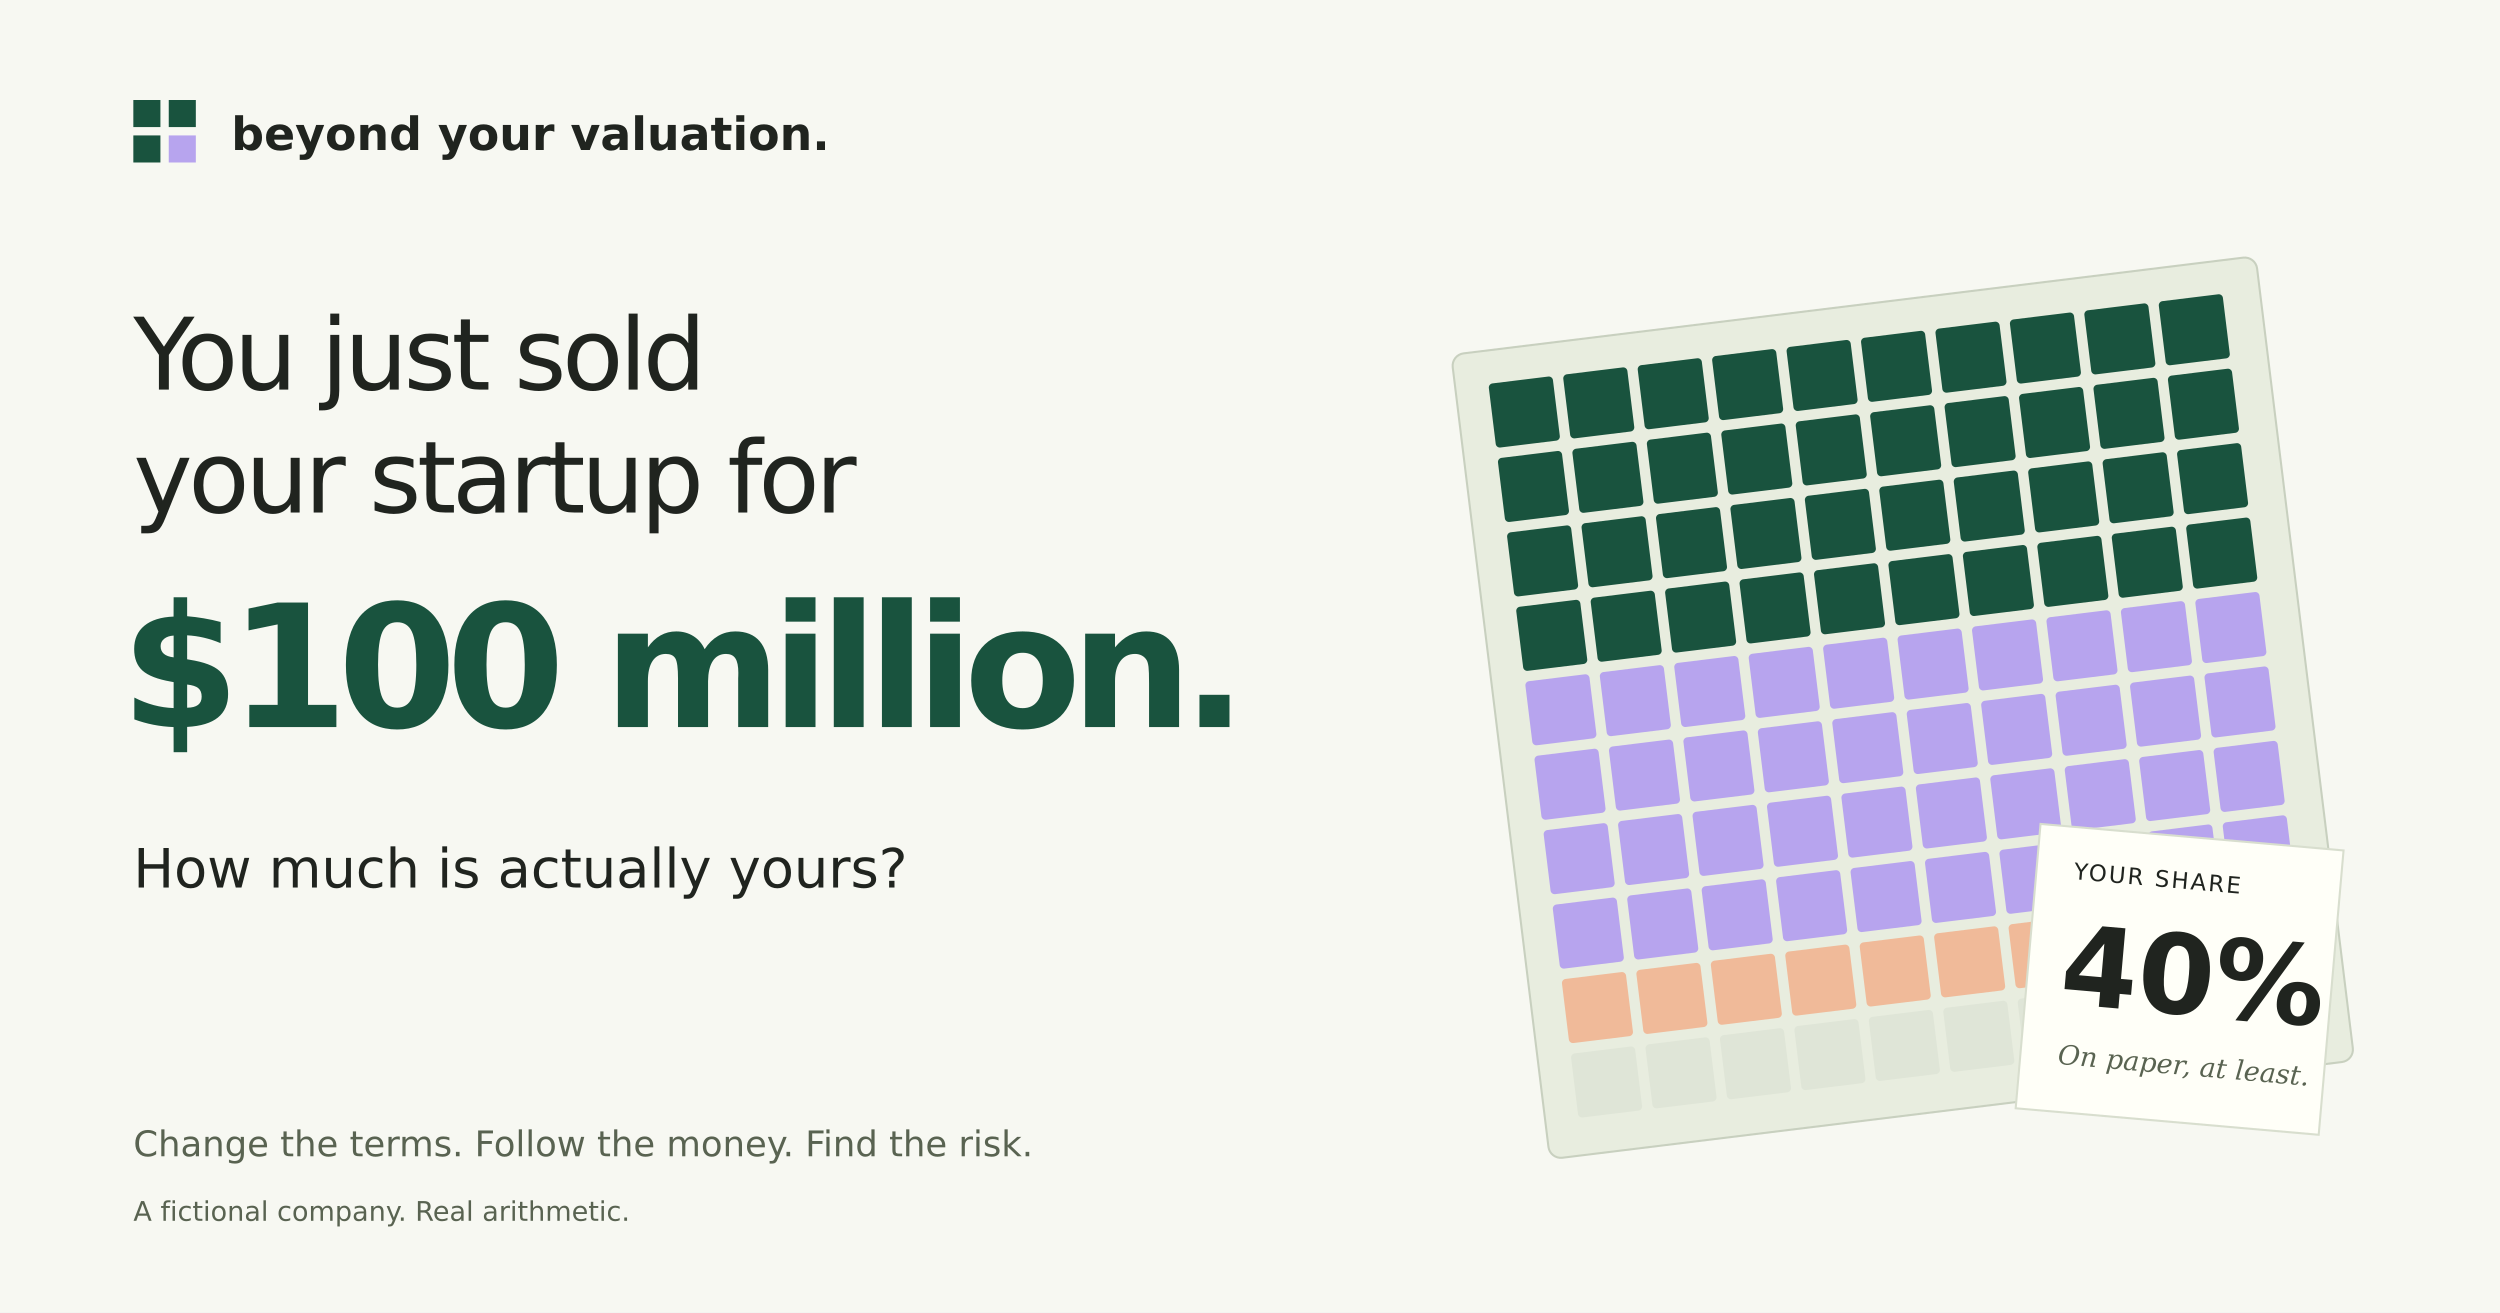
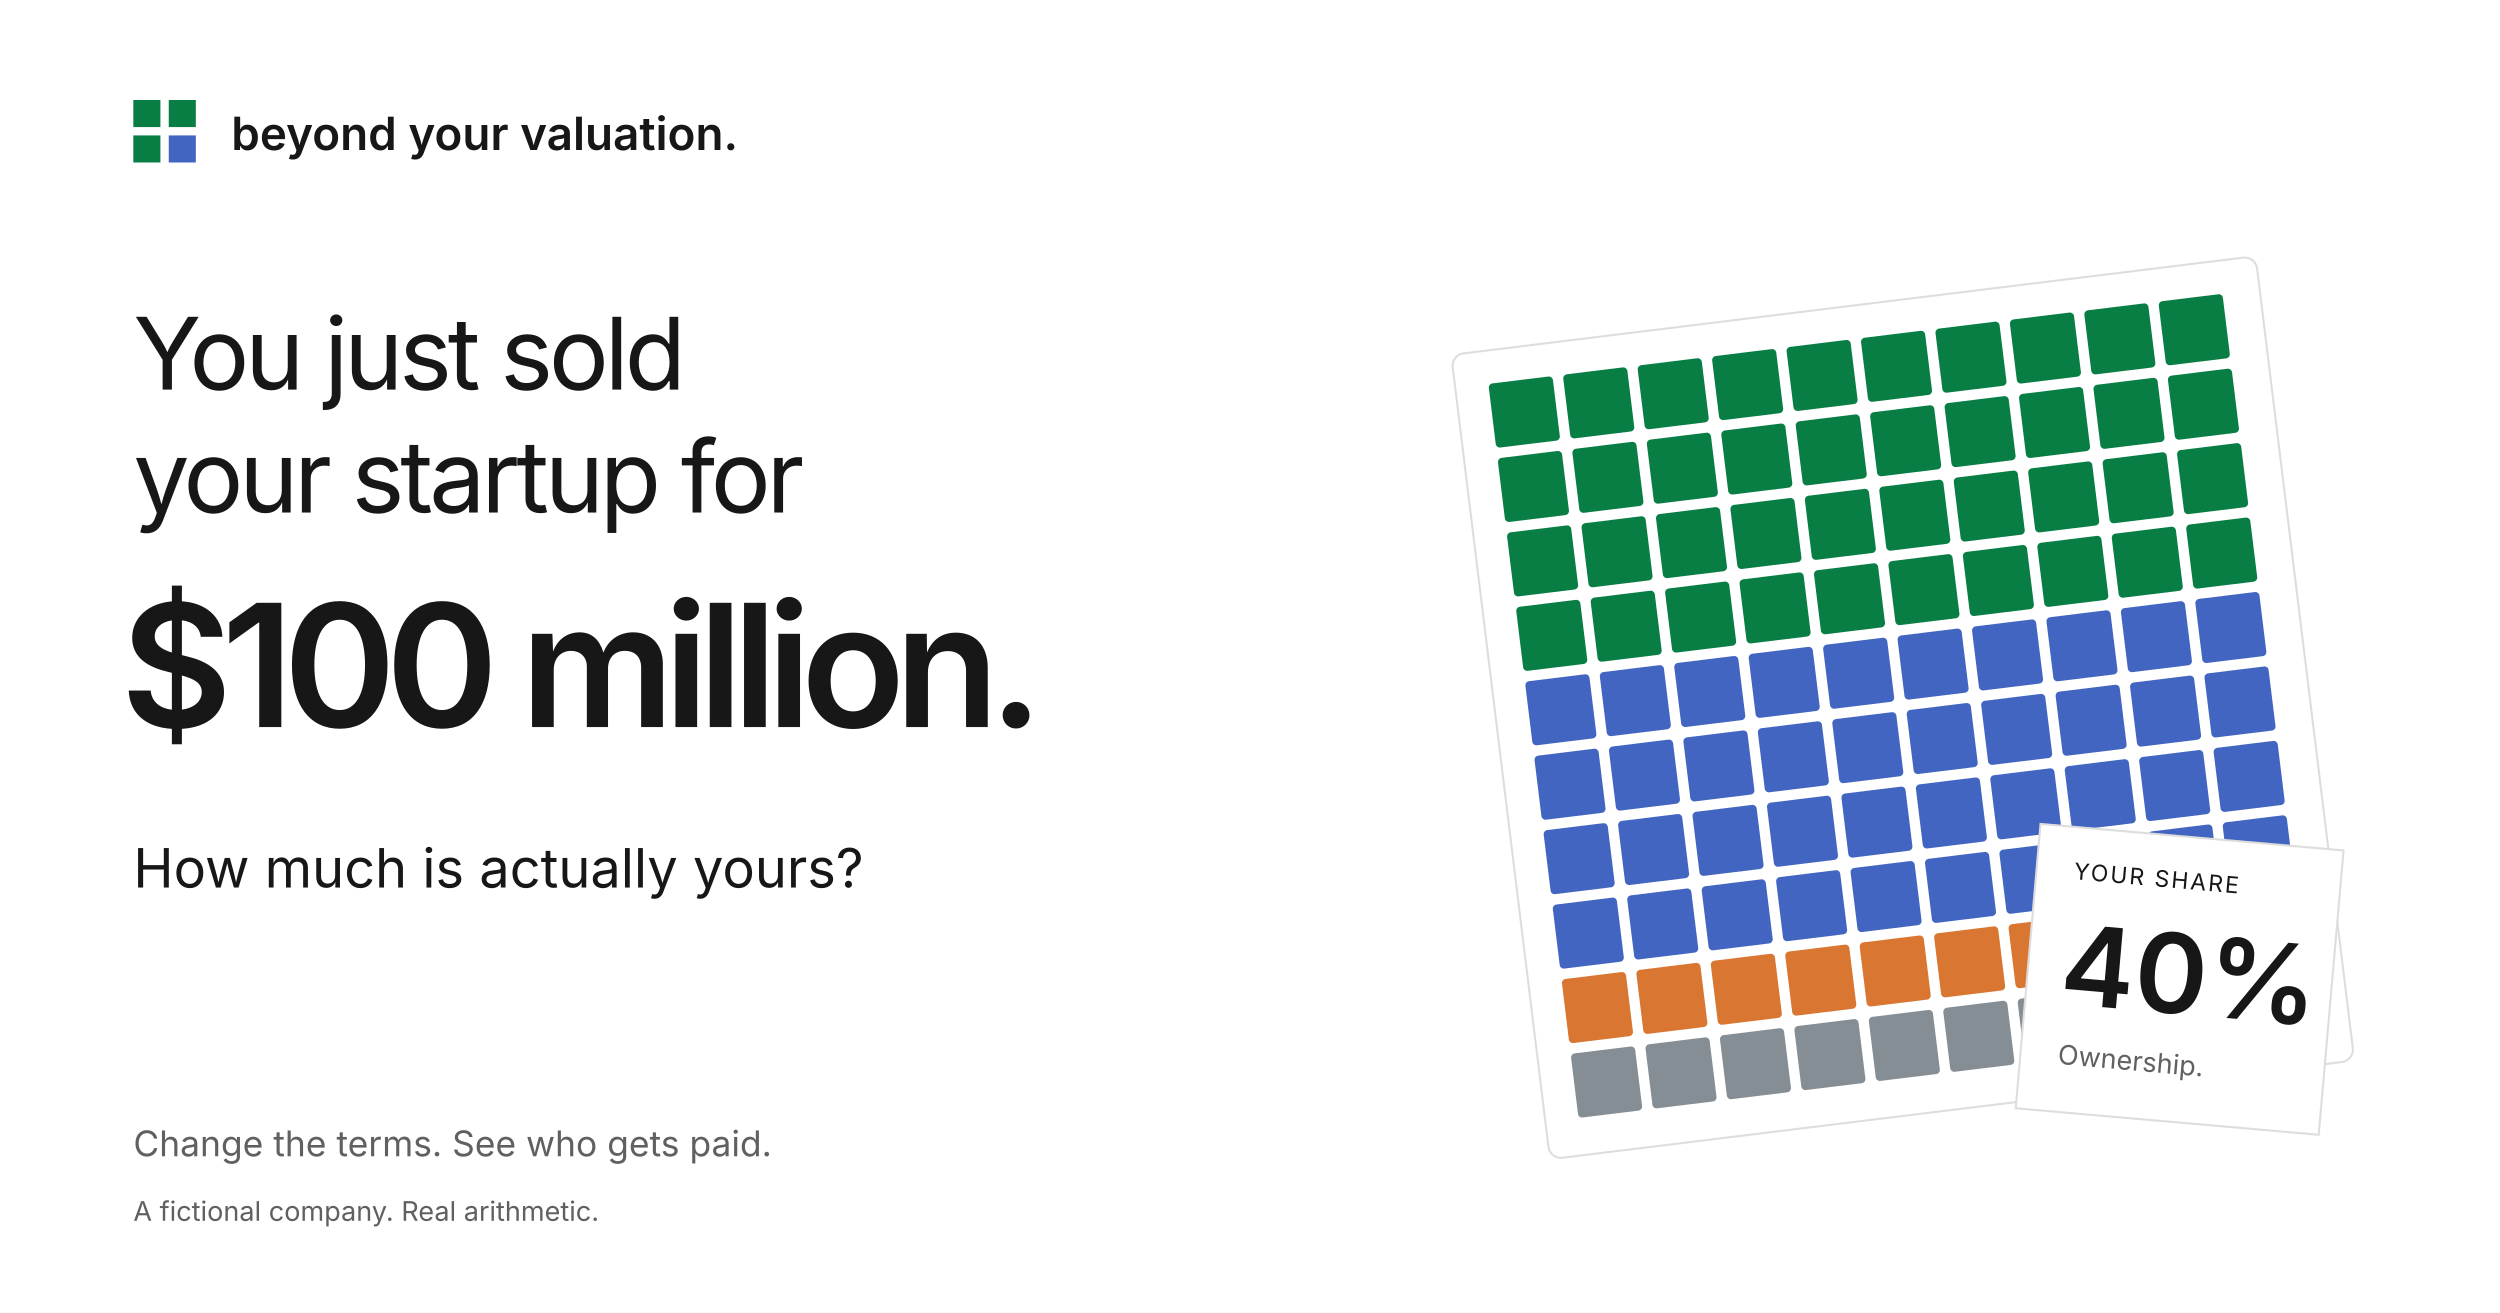
<svg xmlns="http://www.w3.org/2000/svg" width="1200" height="630" viewBox="0 0 1200 630">
-   <rect width="1200" height="630" fill="#f7f8f2" />
-   <g fill="#19533e">
+   <style>
+ @font-face { font-family: Inter; src: url("/fonts/inter-latin.woff2") format("woff2"); font-style: normal; font-weight: 100 900; font-display: block; }
+ text { font-family: Inter, sans-serif; }
+ </style>
+   <rect width="1200" height="630" fill="#ffffff" />
+   <g fill="#087e45">
    <rect x="64" y="48" width="13" height="13" />
    <rect x="81" y="48" width="13" height="13" />
    <rect x="64" y="65" width="13" height="13" />
  </g>
-   <rect x="81" y="65" width="13" height="13" fill="#b7a4ee" />
-   <g font-family="DejaVu Sans,sans-serif" fill="#20241f">
+   <rect x="81" y="65" width="13" height="13" fill="#4165c1" />
+   <g font-family="Inter,sans-serif" fill="#171717">
    <text x="111" y="72" font-size="22" font-weight="600">beyond your valuation.</text>
    <text x="64" y="187" font-size="48" letter-spacing="-2">You just sold</text>
    <text x="64" y="246" font-size="48" letter-spacing="-2">your startup for</text>
-     <text x="58" y="349" fill="#19533e" font-size="82" font-weight="600" letter-spacing="-5">$100 million.</text>
+     <text x="58" y="349" fill="#171717" font-size="82" font-weight="600" letter-spacing="-5">$100 million.</text>
    <text x="64" y="426" font-size="26">How much is actually yours?</text>
-     <text x="64" y="555" font-size="17" fill="#596351">Change the terms. Follow the money. Find the risk.</text>
-     <text x="64" y="586" font-size="13" fill="#596351">A fictional company. Real arithmetic.</text>
+     <text x="64" y="555" font-size="17" fill="#606060">Change the terms. See who gets paid.</text>
+     <text x="64" y="586" font-size="13" fill="#606060">A fictional company. Real arithmetic.</text>
  </g>
  <g transform="translate(735 161) rotate(-7 180 180)">
-     <rect x="-16" y="-16" width="389" height="389" rx="6" fill="#e8eddf" stroke="#c8d0bf" />
-     <rect x="0" y="0" width="31" height="31" rx="2" fill="#19533e" />
-     <rect x="36" y="0" width="31" height="31" rx="2" fill="#19533e" />
-     <rect x="72" y="0" width="31" height="31" rx="2" fill="#19533e" />
-     <rect x="108" y="0" width="31" height="31" rx="2" fill="#19533e" />
-     <rect x="144" y="0" width="31" height="31" rx="2" fill="#19533e" />
-     <rect x="180" y="0" width="31" height="31" rx="2" fill="#19533e" />
-     <rect x="216" y="0" width="31" height="31" rx="2" fill="#19533e" />
-     <rect x="252" y="0" width="31" height="31" rx="2" fill="#19533e" />
-     <rect x="288" y="0" width="31" height="31" rx="2" fill="#19533e" />
-     <rect x="324" y="0" width="31" height="31" rx="2" fill="#19533e" />
-     <rect x="0" y="36" width="31" height="31" rx="2" fill="#19533e" />
-     <rect x="36" y="36" width="31" height="31" rx="2" fill="#19533e" />
-     <rect x="72" y="36" width="31" height="31" rx="2" fill="#19533e" />
-     <rect x="108" y="36" width="31" height="31" rx="2" fill="#19533e" />
-     <rect x="144" y="36" width="31" height="31" rx="2" fill="#19533e" />
-     <rect x="180" y="36" width="31" height="31" rx="2" fill="#19533e" />
-     <rect x="216" y="36" width="31" height="31" rx="2" fill="#19533e" />
-     <rect x="252" y="36" width="31" height="31" rx="2" fill="#19533e" />
-     <rect x="288" y="36" width="31" height="31" rx="2" fill="#19533e" />
-     <rect x="324" y="36" width="31" height="31" rx="2" fill="#19533e" />
-     <rect x="0" y="72" width="31" height="31" rx="2" fill="#19533e" />
-     <rect x="36" y="72" width="31" height="31" rx="2" fill="#19533e" />
-     <rect x="72" y="72" width="31" height="31" rx="2" fill="#19533e" />
-     <rect x="108" y="72" width="31" height="31" rx="2" fill="#19533e" />
-     <rect x="144" y="72" width="31" height="31" rx="2" fill="#19533e" />
-     <rect x="180" y="72" width="31" height="31" rx="2" fill="#19533e" />
-     <rect x="216" y="72" width="31" height="31" rx="2" fill="#19533e" />
-     <rect x="252" y="72" width="31" height="31" rx="2" fill="#19533e" />
-     <rect x="288" y="72" width="31" height="31" rx="2" fill="#19533e" />
-     <rect x="324" y="72" width="31" height="31" rx="2" fill="#19533e" />
-     <rect x="0" y="108" width="31" height="31" rx="2" fill="#19533e" />
-     <rect x="36" y="108" width="31" height="31" rx="2" fill="#19533e" />
-     <rect x="72" y="108" width="31" height="31" rx="2" fill="#19533e" />
-     <rect x="108" y="108" width="31" height="31" rx="2" fill="#19533e" />
-     <rect x="144" y="108" width="31" height="31" rx="2" fill="#19533e" />
-     <rect x="180" y="108" width="31" height="31" rx="2" fill="#19533e" />
-     <rect x="216" y="108" width="31" height="31" rx="2" fill="#19533e" />
-     <rect x="252" y="108" width="31" height="31" rx="2" fill="#19533e" />
-     <rect x="288" y="108" width="31" height="31" rx="2" fill="#19533e" />
-     <rect x="324" y="108" width="31" height="31" rx="2" fill="#19533e" />
-     <rect x="0" y="144" width="31" height="31" rx="2" fill="#b7a4ee" />
-     <rect x="36" y="144" width="31" height="31" rx="2" fill="#b7a4ee" />
-     <rect x="72" y="144" width="31" height="31" rx="2" fill="#b7a4ee" />
-     <rect x="108" y="144" width="31" height="31" rx="2" fill="#b7a4ee" />
-     <rect x="144" y="144" width="31" height="31" rx="2" fill="#b7a4ee" />
-     <rect x="180" y="144" width="31" height="31" rx="2" fill="#b7a4ee" />
-     <rect x="216" y="144" width="31" height="31" rx="2" fill="#b7a4ee" />
-     <rect x="252" y="144" width="31" height="31" rx="2" fill="#b7a4ee" />
-     <rect x="288" y="144" width="31" height="31" rx="2" fill="#b7a4ee" />
-     <rect x="324" y="144" width="31" height="31" rx="2" fill="#b7a4ee" />
-     <rect x="0" y="180" width="31" height="31" rx="2" fill="#b7a4ee" />
-     <rect x="36" y="180" width="31" height="31" rx="2" fill="#b7a4ee" />
-     <rect x="72" y="180" width="31" height="31" rx="2" fill="#b7a4ee" />
-     <rect x="108" y="180" width="31" height="31" rx="2" fill="#b7a4ee" />
-     <rect x="144" y="180" width="31" height="31" rx="2" fill="#b7a4ee" />
-     <rect x="180" y="180" width="31" height="31" rx="2" fill="#b7a4ee" />
-     <rect x="216" y="180" width="31" height="31" rx="2" fill="#b7a4ee" />
-     <rect x="252" y="180" width="31" height="31" rx="2" fill="#b7a4ee" />
-     <rect x="288" y="180" width="31" height="31" rx="2" fill="#b7a4ee" />
-     <rect x="324" y="180" width="31" height="31" rx="2" fill="#b7a4ee" />
-     <rect x="0" y="216" width="31" height="31" rx="2" fill="#b7a4ee" />
-     <rect x="36" y="216" width="31" height="31" rx="2" fill="#b7a4ee" />
-     <rect x="72" y="216" width="31" height="31" rx="2" fill="#b7a4ee" />
-     <rect x="108" y="216" width="31" height="31" rx="2" fill="#b7a4ee" />
-     <rect x="144" y="216" width="31" height="31" rx="2" fill="#b7a4ee" />
-     <rect x="180" y="216" width="31" height="31" rx="2" fill="#b7a4ee" />
-     <rect x="216" y="216" width="31" height="31" rx="2" fill="#b7a4ee" />
-     <rect x="252" y="216" width="31" height="31" rx="2" fill="#b7a4ee" />
-     <rect x="288" y="216" width="31" height="31" rx="2" fill="#b7a4ee" />
-     <rect x="324" y="216" width="31" height="31" rx="2" fill="#b7a4ee" />
-     <rect x="0" y="252" width="31" height="31" rx="2" fill="#b7a4ee" />
-     <rect x="36" y="252" width="31" height="31" rx="2" fill="#b7a4ee" />
-     <rect x="72" y="252" width="31" height="31" rx="2" fill="#b7a4ee" />
-     <rect x="108" y="252" width="31" height="31" rx="2" fill="#b7a4ee" />
-     <rect x="144" y="252" width="31" height="31" rx="2" fill="#b7a4ee" />
-     <rect x="180" y="252" width="31" height="31" rx="2" fill="#b7a4ee" />
-     <rect x="216" y="252" width="31" height="31" rx="2" fill="#b7a4ee" />
-     <rect x="252" y="252" width="31" height="31" rx="2" fill="#b7a4ee" />
-     <rect x="288" y="252" width="31" height="31" rx="2" fill="#b7a4ee" />
-     <rect x="324" y="252" width="31" height="31" rx="2" fill="#b7a4ee" />
-     <rect x="0" y="288" width="31" height="31" rx="2" fill="#f0ba99" />
-     <rect x="36" y="288" width="31" height="31" rx="2" fill="#f0ba99" />
-     <rect x="72" y="288" width="31" height="31" rx="2" fill="#f0ba99" />
-     <rect x="108" y="288" width="31" height="31" rx="2" fill="#f0ba99" />
-     <rect x="144" y="288" width="31" height="31" rx="2" fill="#f0ba99" />
-     <rect x="180" y="288" width="31" height="31" rx="2" fill="#f0ba99" />
-     <rect x="216" y="288" width="31" height="31" rx="2" fill="#f0ba99" />
-     <rect x="252" y="288" width="31" height="31" rx="2" fill="#f0ba99" />
-     <rect x="288" y="288" width="31" height="31" rx="2" fill="#f0ba99" />
-     <rect x="324" y="288" width="31" height="31" rx="2" fill="#f0ba99" />
-     <rect x="0" y="324" width="31" height="31" rx="2" fill="#dfe5d7" />
-     <rect x="36" y="324" width="31" height="31" rx="2" fill="#dfe5d7" />
-     <rect x="72" y="324" width="31" height="31" rx="2" fill="#dfe5d7" />
-     <rect x="108" y="324" width="31" height="31" rx="2" fill="#dfe5d7" />
-     <rect x="144" y="324" width="31" height="31" rx="2" fill="#dfe5d7" />
-     <rect x="180" y="324" width="31" height="31" rx="2" fill="#dfe5d7" />
-     <rect x="216" y="324" width="31" height="31" rx="2" fill="#dfe5d7" />
-     <rect x="252" y="324" width="31" height="31" rx="2" fill="#dfe5d7" />
-     <rect x="288" y="324" width="31" height="31" rx="2" fill="#dfe5d7" />
-     <rect x="324" y="324" width="31" height="31" rx="2" fill="#dfe5d7" />
+     <rect x="-16" y="-16" width="389" height="389" rx="6" fill="#ffffff" stroke="#dddddd" />
+     <rect x="0" y="0" width="31" height="31" rx="2" fill="#087e45" />
+     <rect x="36" y="0" width="31" height="31" rx="2" fill="#087e45" />
+     <rect x="72" y="0" width="31" height="31" rx="2" fill="#087e45" />
+     <rect x="108" y="0" width="31" height="31" rx="2" fill="#087e45" />
+     <rect x="144" y="0" width="31" height="31" rx="2" fill="#087e45" />
+     <rect x="180" y="0" width="31" height="31" rx="2" fill="#087e45" />
+     <rect x="216" y="0" width="31" height="31" rx="2" fill="#087e45" />
+     <rect x="252" y="0" width="31" height="31" rx="2" fill="#087e45" />
+     <rect x="288" y="0" width="31" height="31" rx="2" fill="#087e45" />
+     <rect x="324" y="0" width="31" height="31" rx="2" fill="#087e45" />
+     <rect x="0" y="36" width="31" height="31" rx="2" fill="#087e45" />
+     <rect x="36" y="36" width="31" height="31" rx="2" fill="#087e45" />
+     <rect x="72" y="36" width="31" height="31" rx="2" fill="#087e45" />
+     <rect x="108" y="36" width="31" height="31" rx="2" fill="#087e45" />
+     <rect x="144" y="36" width="31" height="31" rx="2" fill="#087e45" />
+     <rect x="180" y="36" width="31" height="31" rx="2" fill="#087e45" />
+     <rect x="216" y="36" width="31" height="31" rx="2" fill="#087e45" />
+     <rect x="252" y="36" width="31" height="31" rx="2" fill="#087e45" />
+     <rect x="288" y="36" width="31" height="31" rx="2" fill="#087e45" />
+     <rect x="324" y="36" width="31" height="31" rx="2" fill="#087e45" />
+     <rect x="0" y="72" width="31" height="31" rx="2" fill="#087e45" />
+     <rect x="36" y="72" width="31" height="31" rx="2" fill="#087e45" />
+     <rect x="72" y="72" width="31" height="31" rx="2" fill="#087e45" />
+     <rect x="108" y="72" width="31" height="31" rx="2" fill="#087e45" />
+     <rect x="144" y="72" width="31" height="31" rx="2" fill="#087e45" />
+     <rect x="180" y="72" width="31" height="31" rx="2" fill="#087e45" />
+     <rect x="216" y="72" width="31" height="31" rx="2" fill="#087e45" />
+     <rect x="252" y="72" width="31" height="31" rx="2" fill="#087e45" />
+     <rect x="288" y="72" width="31" height="31" rx="2" fill="#087e45" />
+     <rect x="324" y="72" width="31" height="31" rx="2" fill="#087e45" />
+     <rect x="0" y="108" width="31" height="31" rx="2" fill="#087e45" />
+     <rect x="36" y="108" width="31" height="31" rx="2" fill="#087e45" />
+     <rect x="72" y="108" width="31" height="31" rx="2" fill="#087e45" />
+     <rect x="108" y="108" width="31" height="31" rx="2" fill="#087e45" />
+     <rect x="144" y="108" width="31" height="31" rx="2" fill="#087e45" />
+     <rect x="180" y="108" width="31" height="31" rx="2" fill="#087e45" />
+     <rect x="216" y="108" width="31" height="31" rx="2" fill="#087e45" />
+     <rect x="252" y="108" width="31" height="31" rx="2" fill="#087e45" />
+     <rect x="288" y="108" width="31" height="31" rx="2" fill="#087e45" />
+     <rect x="324" y="108" width="31" height="31" rx="2" fill="#087e45" />
+     <rect x="0" y="144" width="31" height="31" rx="2" fill="#4165c1" />
+     <rect x="36" y="144" width="31" height="31" rx="2" fill="#4165c1" />
+     <rect x="72" y="144" width="31" height="31" rx="2" fill="#4165c1" />
+     <rect x="108" y="144" width="31" height="31" rx="2" fill="#4165c1" />
+     <rect x="144" y="144" width="31" height="31" rx="2" fill="#4165c1" />
+     <rect x="180" y="144" width="31" height="31" rx="2" fill="#4165c1" />
+     <rect x="216" y="144" width="31" height="31" rx="2" fill="#4165c1" />
+     <rect x="252" y="144" width="31" height="31" rx="2" fill="#4165c1" />
+     <rect x="288" y="144" width="31" height="31" rx="2" fill="#4165c1" />
+     <rect x="324" y="144" width="31" height="31" rx="2" fill="#4165c1" />
+     <rect x="0" y="180" width="31" height="31" rx="2" fill="#4165c1" />
+     <rect x="36" y="180" width="31" height="31" rx="2" fill="#4165c1" />
+     <rect x="72" y="180" width="31" height="31" rx="2" fill="#4165c1" />
+     <rect x="108" y="180" width="31" height="31" rx="2" fill="#4165c1" />
+     <rect x="144" y="180" width="31" height="31" rx="2" fill="#4165c1" />
+     <rect x="180" y="180" width="31" height="31" rx="2" fill="#4165c1" />
+     <rect x="216" y="180" width="31" height="31" rx="2" fill="#4165c1" />
+     <rect x="252" y="180" width="31" height="31" rx="2" fill="#4165c1" />
+     <rect x="288" y="180" width="31" height="31" rx="2" fill="#4165c1" />
+     <rect x="324" y="180" width="31" height="31" rx="2" fill="#4165c1" />
+     <rect x="0" y="216" width="31" height="31" rx="2" fill="#4165c1" />
+     <rect x="36" y="216" width="31" height="31" rx="2" fill="#4165c1" />
+     <rect x="72" y="216" width="31" height="31" rx="2" fill="#4165c1" />
+     <rect x="108" y="216" width="31" height="31" rx="2" fill="#4165c1" />
+     <rect x="144" y="216" width="31" height="31" rx="2" fill="#4165c1" />
+     <rect x="180" y="216" width="31" height="31" rx="2" fill="#4165c1" />
+     <rect x="216" y="216" width="31" height="31" rx="2" fill="#4165c1" />
+     <rect x="252" y="216" width="31" height="31" rx="2" fill="#4165c1" />
+     <rect x="288" y="216" width="31" height="31" rx="2" fill="#4165c1" />
+     <rect x="324" y="216" width="31" height="31" rx="2" fill="#4165c1" />
+     <rect x="0" y="252" width="31" height="31" rx="2" fill="#4165c1" />
+     <rect x="36" y="252" width="31" height="31" rx="2" fill="#4165c1" />
+     <rect x="72" y="252" width="31" height="31" rx="2" fill="#4165c1" />
+     <rect x="108" y="252" width="31" height="31" rx="2" fill="#4165c1" />
+     <rect x="144" y="252" width="31" height="31" rx="2" fill="#4165c1" />
+     <rect x="180" y="252" width="31" height="31" rx="2" fill="#4165c1" />
+     <rect x="216" y="252" width="31" height="31" rx="2" fill="#4165c1" />
+     <rect x="252" y="252" width="31" height="31" rx="2" fill="#4165c1" />
+     <rect x="288" y="252" width="31" height="31" rx="2" fill="#4165c1" />
+     <rect x="324" y="252" width="31" height="31" rx="2" fill="#4165c1" />
+     <rect x="0" y="288" width="31" height="31" rx="2" fill="#d97732" />
+     <rect x="36" y="288" width="31" height="31" rx="2" fill="#d97732" />
+     <rect x="72" y="288" width="31" height="31" rx="2" fill="#d97732" />
+     <rect x="108" y="288" width="31" height="31" rx="2" fill="#d97732" />
+     <rect x="144" y="288" width="31" height="31" rx="2" fill="#d97732" />
+     <rect x="180" y="288" width="31" height="31" rx="2" fill="#d97732" />
+     <rect x="216" y="288" width="31" height="31" rx="2" fill="#d97732" />
+     <rect x="252" y="288" width="31" height="31" rx="2" fill="#d97732" />
+     <rect x="288" y="288" width="31" height="31" rx="2" fill="#d97732" />
+     <rect x="324" y="288" width="31" height="31" rx="2" fill="#d97732" />
+     <rect x="0" y="324" width="31" height="31" rx="2" fill="#858d95" />
+     <rect x="36" y="324" width="31" height="31" rx="2" fill="#858d95" />
+     <rect x="72" y="324" width="31" height="31" rx="2" fill="#858d95" />
+     <rect x="108" y="324" width="31" height="31" rx="2" fill="#858d95" />
+     <rect x="144" y="324" width="31" height="31" rx="2" fill="#858d95" />
+     <rect x="180" y="324" width="31" height="31" rx="2" fill="#858d95" />
+     <rect x="216" y="324" width="31" height="31" rx="2" fill="#858d95" />
+     <rect x="252" y="324" width="31" height="31" rx="2" fill="#858d95" />
+     <rect x="288" y="324" width="31" height="31" rx="2" fill="#858d95" />
+     <rect x="324" y="324" width="31" height="31" rx="2" fill="#858d95" />
  </g>
  <g transform="translate(996 413) rotate(5)">
-     <rect x="-18" y="-16" width="146" height="137" fill="#fffff8" stroke="#d8dece" />
-     <text x="0" y="9" font-family="DejaVu Sans,sans-serif" font-size="11" fill="#20241f" letter-spacing="1">YOUR SHARE</text>
-     <text x="-2" y="69" font-family="DejaVu Sans,sans-serif" font-weight="600" font-size="53" fill="#20241f">40%</text>
-     <text x="0" y="98" font-family="DejaVu Serif,serif" font-style="italic" font-size="13" fill="#596351">On paper, at least.</text>
+     <rect x="-18" y="-16" width="146" height="137" fill="#ffffff" stroke="#dddddd" />
+     <text x="0" y="9" font-family="Inter,sans-serif" font-size="11" fill="#171717" letter-spacing="1">YOUR SHARE</text>
+     <text x="-2" y="69" font-family="Inter,sans-serif" font-weight="600" font-size="53" fill="#171717">40%</text>
+     <text x="0" y="98" font-family="Inter,sans-serif" font-size="13" fill="#606060">Ownership.</text>
  </g>
</svg>
